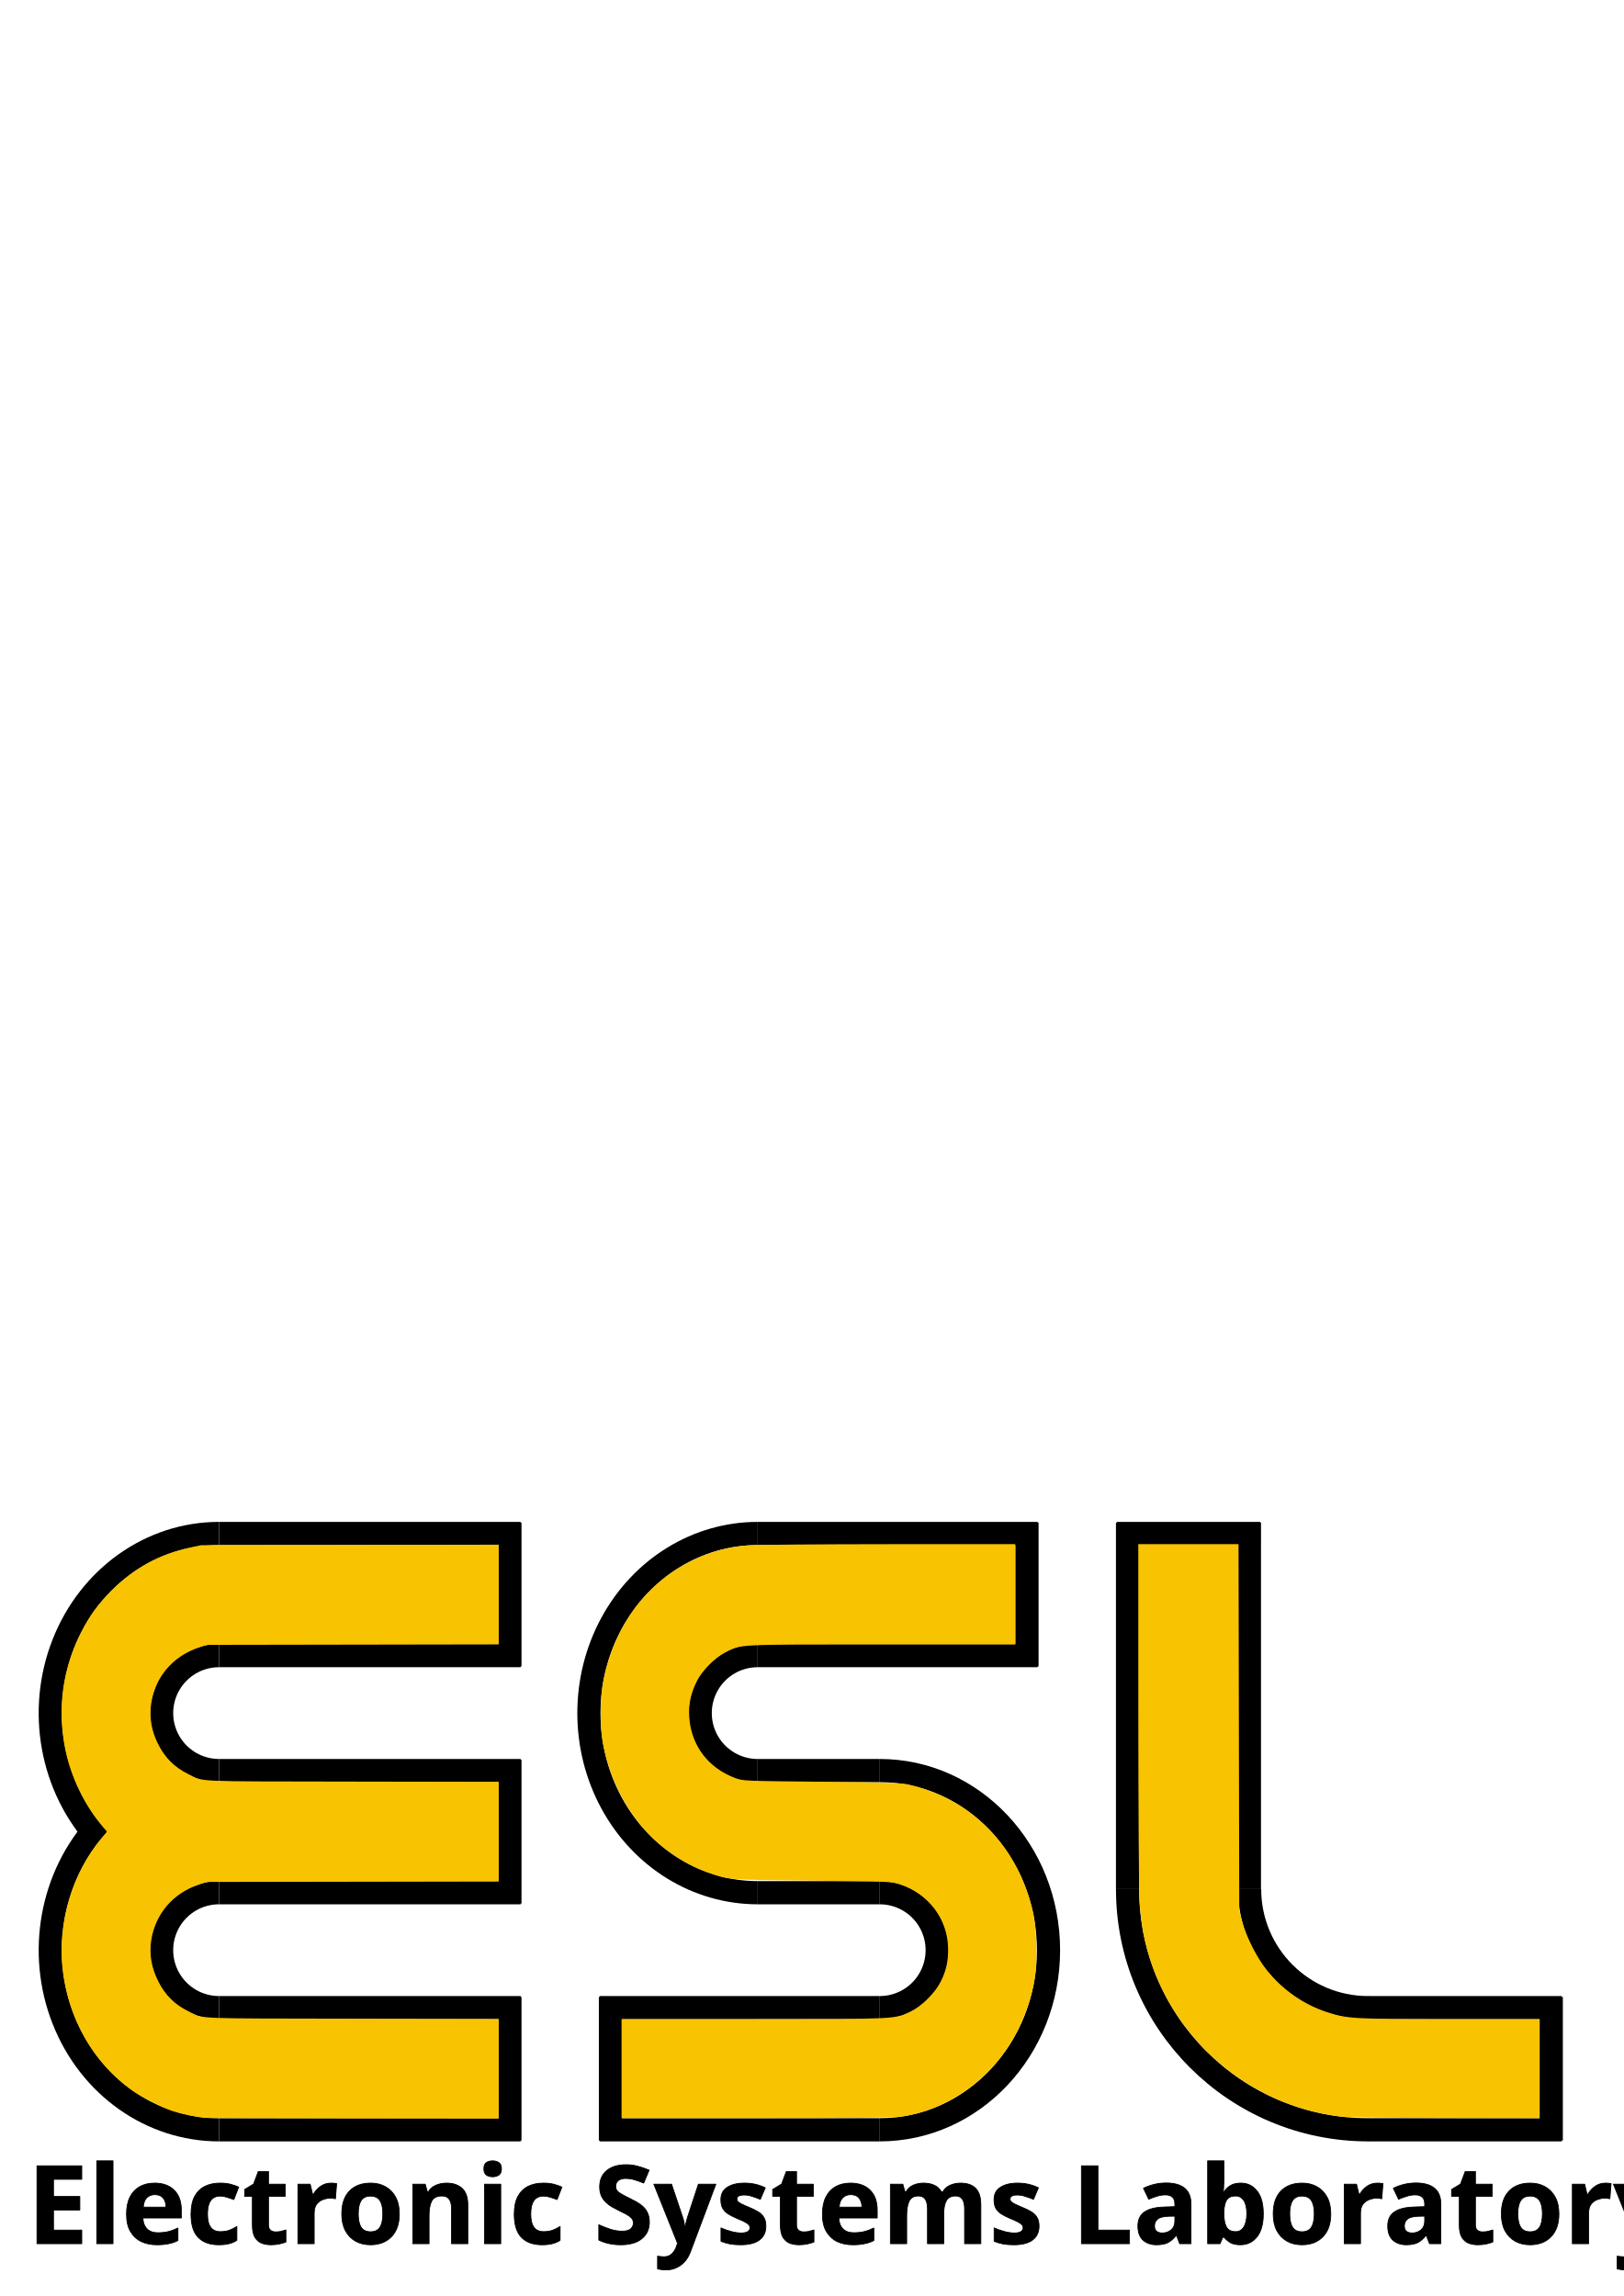
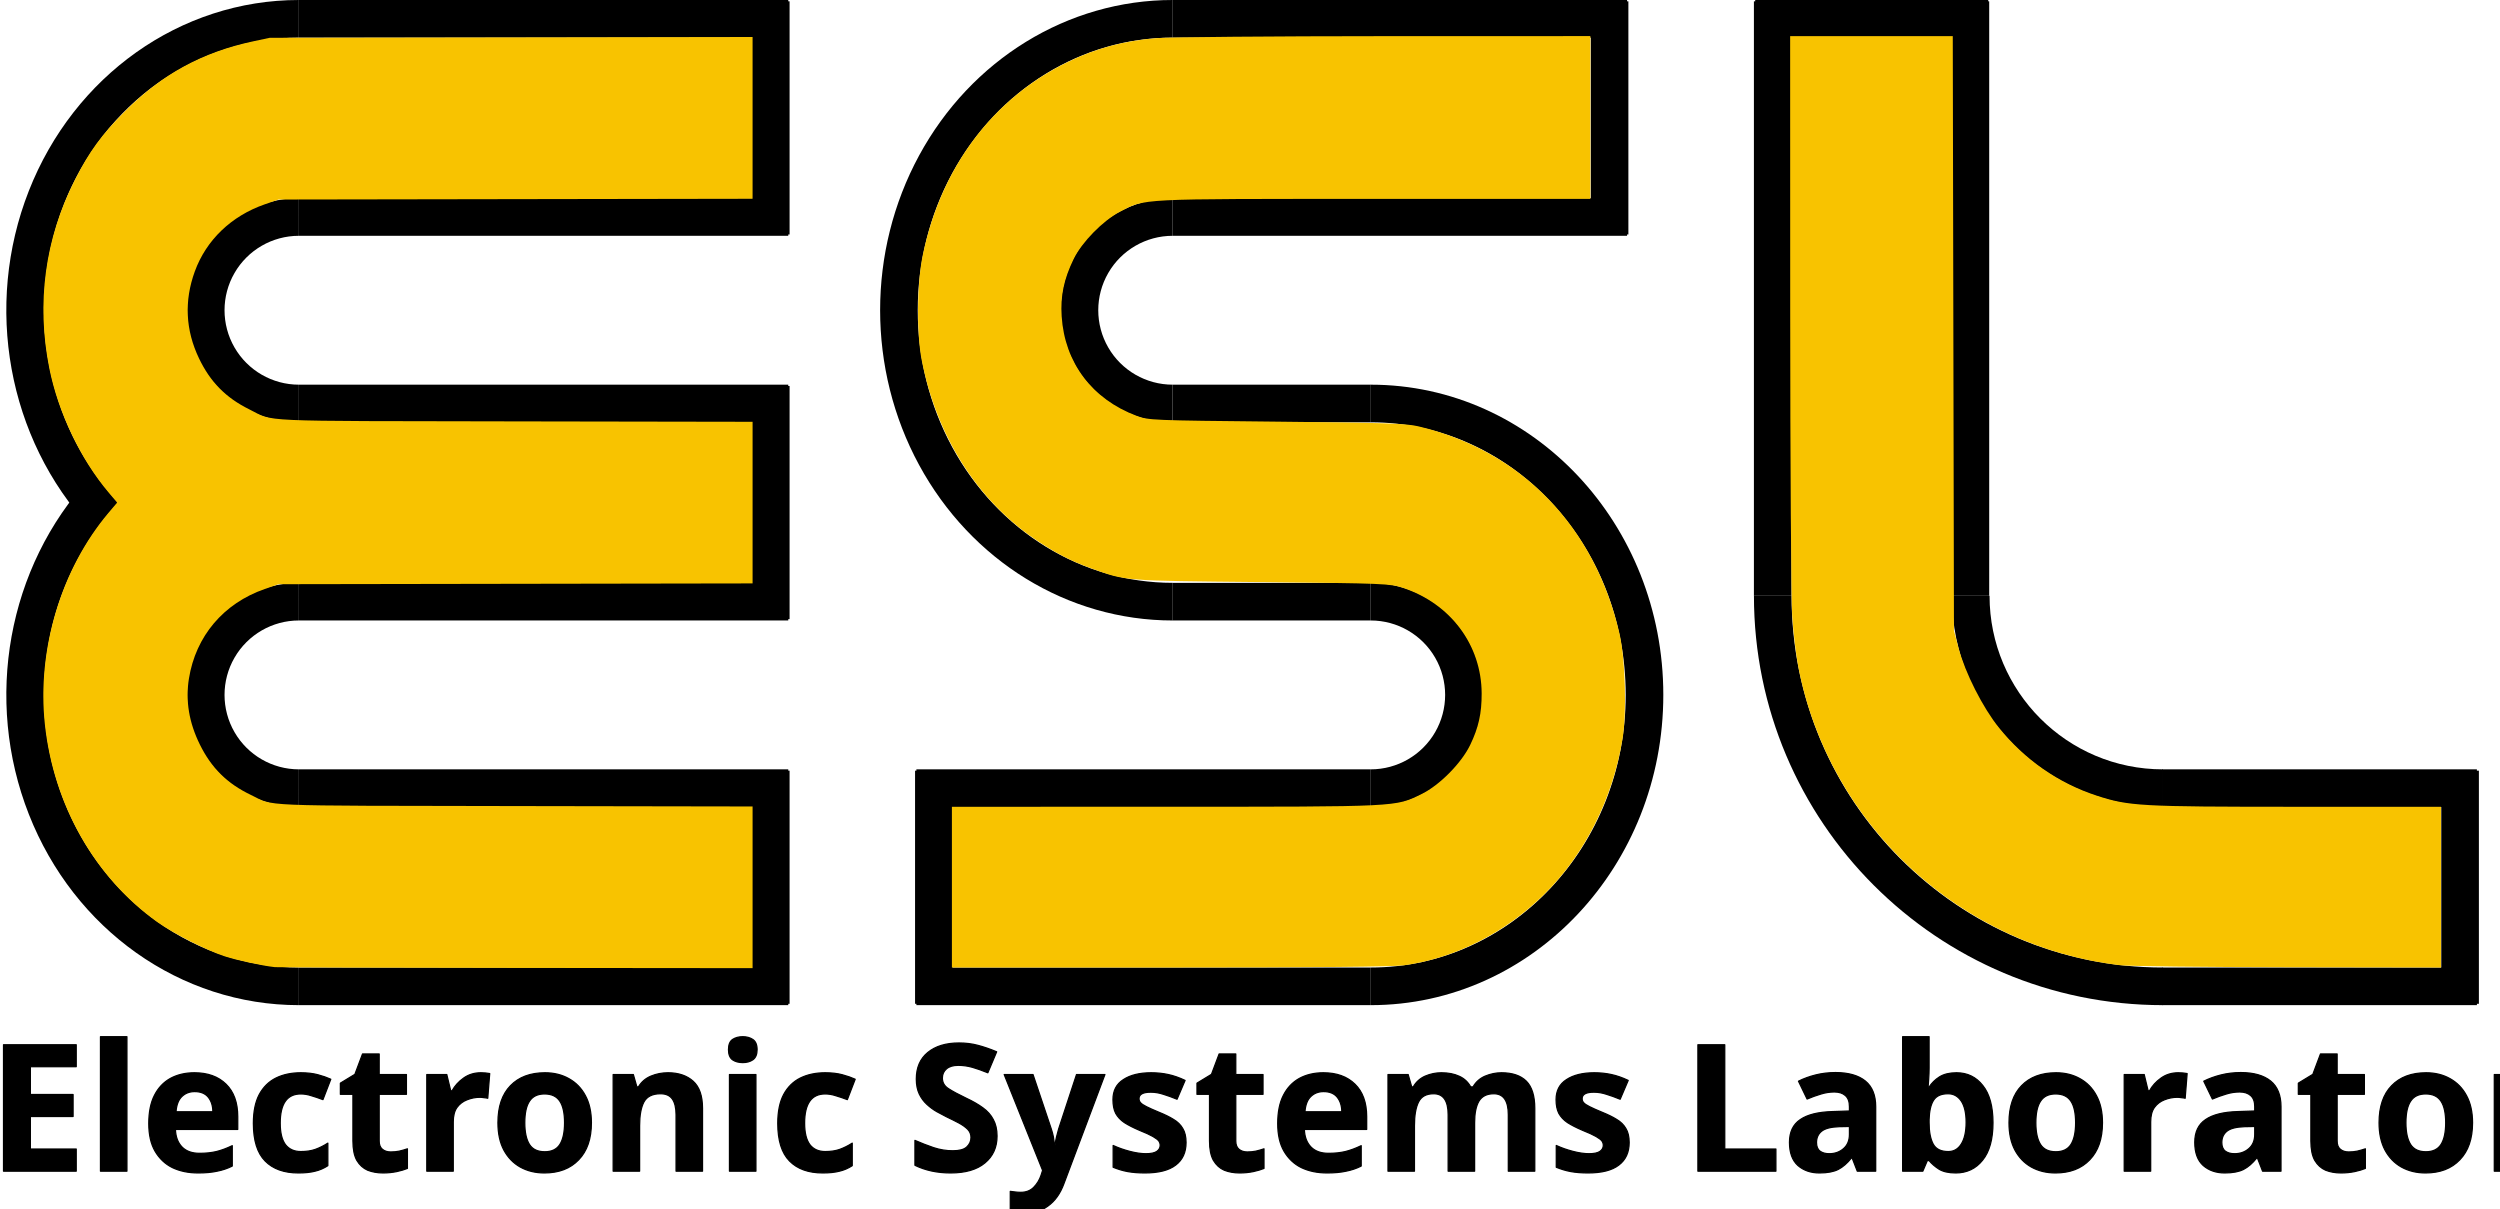
- <svg xmlns="http://www.w3.org/2000/svg" width="210mm" height="297mm" viewBox="0 0 210 297" version="1.1" id="svg1609">
+ <svg xmlns="http://www.w3.org/2000/svg" width="199.312mm" height="96.315mm" viewBox="0 0 199.312 96.315" version="1.1" id="svg1609">
  <defs id="defs1603" />
-   <g id="layer1">
+   <g id="layer1" transform="translate(-4.499999,-196.8645)">
    <g transform="matrix(0.9288531,0,0,0.9293344,0.4622908,93.81473)" id="g1499" style="stroke-width:1.076">
      <path transform="rotate(90)" d="M 155.053,-13.269 A 25,23.495 0 0 1 127.852,-8.324 25,23.495 0 0 1 112.5,-29.999" id="path837-9" style="opacity:1;fill:none;fill-opacity:1;stroke:#000000;stroke-width:3.229;stroke-linejoin:round;stroke-miterlimit:4;stroke-dasharray:none;stroke-dashoffset:0;stroke-opacity:1" />
      <path transform="rotate(90)" d="m 145.5,-30.001 a 8,7.997 0 0 1 -4,6.925 8,7.997 0 0 1 -8,0 8,7.997 0 0 1 -4,-6.925" id="path837-7-8" style="opacity:1;fill:none;fill-opacity:1;stroke:#000000;stroke-width:3.229;stroke-linejoin:round;stroke-miterlimit:4;stroke-dasharray:none;stroke-dashoffset:0;stroke-opacity:1" />
      <path id="path919-92" d="M 30.004,112.5 H 72.004" style="opacity:1;fill:none;fill-opacity:1;stroke:#000000;stroke-width:3.229;stroke-linejoin:round;stroke-miterlimit:4;stroke-dasharray:none;stroke-dashoffset:0;stroke-opacity:1" />
      <path id="path921-02" d="m 70.504,111 v 20" style="opacity:1;fill:none;fill-opacity:1;stroke:#000000;stroke-width:3.229;stroke-linejoin:round;stroke-miterlimit:4;stroke-dasharray:none;stroke-dashoffset:0;stroke-opacity:1" />
      <path id="path919-3-56" d="M 30.004,129.5 H 72.004" style="opacity:1;fill:none;fill-opacity:1;stroke:#000000;stroke-width:3.229;stroke-linejoin:round;stroke-miterlimit:4;stroke-dasharray:none;stroke-dashoffset:0;stroke-opacity:1" />
      <path id="path919-3-7-9" d="M 30.004,145.5 H 72.004" style="opacity:1;fill:none;fill-opacity:1;stroke:#000000;stroke-width:3.229;stroke-linejoin:round;stroke-miterlimit:4;stroke-dasharray:none;stroke-dashoffset:0;stroke-opacity:1" />
      <path id="path921-6-2" d="m 70.504,144 v 20" style="opacity:1;fill:none;fill-opacity:1;stroke:#000000;stroke-width:3.229;stroke-linejoin:round;stroke-miterlimit:4;stroke-dasharray:none;stroke-dashoffset:0;stroke-opacity:1" />
      <path id="path919-3-5-1" d="M 30.004,162.5 H 72.004" style="opacity:1;fill:none;fill-opacity:1;stroke:#000000;stroke-width:3.229;stroke-linejoin:round;stroke-miterlimit:4;stroke-dasharray:none;stroke-dashoffset:0;stroke-opacity:1" />
      <path id="path919-3-7-5-4" d="M 30.004,178.5 H 72.004" style="opacity:1;fill:none;fill-opacity:1;stroke:#000000;stroke-width:3.229;stroke-linejoin:round;stroke-miterlimit:4;stroke-dasharray:none;stroke-dashoffset:0;stroke-opacity:1" />
      <path id="path921-6-3-7" d="m 70.504,177 v 20" style="opacity:1;fill:none;fill-opacity:1;stroke:#000000;stroke-width:3.229;stroke-linejoin:round;stroke-miterlimit:4;stroke-dasharray:none;stroke-dashoffset:0;stroke-opacity:1" />
      <path id="path919-3-5-2-08" d="M 30.004,195.5 H 72.004" style="opacity:1;fill:none;fill-opacity:1;stroke:#000000;stroke-width:3.229;stroke-linejoin:round;stroke-miterlimit:4;stroke-dasharray:none;stroke-dashoffset:0;stroke-opacity:1" />
      <path transform="rotate(90)" d="M 195.5,-30.001 A 25,23.495 0 0 1 180.16,-8.33 25,23.495 0 0 1 152.965,-13.254" id="path837-2-0" style="opacity:1;fill:none;fill-opacity:1;stroke:#000000;stroke-width:3.229;stroke-linejoin:round;stroke-miterlimit:4;stroke-dasharray:none;stroke-dashoffset:0;stroke-opacity:1" />
      <path transform="rotate(90)" d="m 178.5,-30.001 a 8,7.997 0 0 1 -4,6.925 8,7.997 0 0 1 -8,0 8,7.997 0 0 1 -4,-6.925" id="path837-7-4-1" style="opacity:1;fill:none;fill-opacity:1;stroke:#000000;stroke-width:3.229;stroke-linejoin:round;stroke-miterlimit:4;stroke-dasharray:none;stroke-dashoffset:0;stroke-opacity:1" />
      <path style="opacity:1;fill:#f8c300;fill-opacity:1;stroke:none;stroke-width:2.034;stroke-linejoin:round;stroke-miterlimit:4;stroke-dasharray:none;stroke-dashoffset:0;stroke-opacity:1" d="m 105.609,732.676 c -3.957,-0.417 -12.159,-2.177 -16.184,-3.473 -6.007,-1.935 -16.69,-7.358 -22.059,-11.198 C 47.159,703.552 33.834,680.107 30.991,654.004 28.356,629.821 36.258,603.551 51.638,585.362 l 2.798,-3.309 -2.799,-3.305 C 42.595,568.071 35.3,552.811 32.44,538.592 28.179,517.402 31.004,496.515 40.714,477.415 45.401,468.194 49.318,462.83 56.944,455.19 68.993,443.117 82.112,435.984 98.773,432.448 l 5.182,-1.1 78.307,-0.129 78.307,-0.129 v 26.222 26.222 l -76.89,0.128 -76.89,0.128 -4.488,1.563 c -10.831,3.773 -18.972,11.579 -22.672,21.74 -3.485,9.57 -3.03,19.032 1.357,28.192 3.689,7.702 8.704,12.78 16.355,16.557 8.291,4.093 0.284,3.734 86.575,3.882 l 76.654,0.132 v 26.201 26.201 l -76.89,0.128 -76.89,0.128 -4.488,1.563 c -13.381,4.661 -22.374,15.287 -24.585,29.05 -1.15,7.158 0.022,14.23 3.54,21.355 3.777,7.65 8.854,12.666 16.557,16.355 7.904,3.785 0.258,3.464 86.102,3.612 l 76.654,0.132 v 26.211 26.211 l -76.654,-0.076 c -42.159,-0.042 -77.398,-0.154 -78.307,-0.25 z" id="path1516" transform="scale(0.2645833)" />
    </g>
    <g transform="matrix(0.9288531,0,0,0.9293344,0.461361,186.7482)" id="g1339-4" style="stroke-width:1.076">
      <path transform="rotate(90)" d="m 62.5,-105.004 a 25,23.499 0 0 1 -12.5,20.351 25,23.499 0 0 1 -25,-10e-7 25,23.499 0 0 1 -12.5,-20.351" id="path837-8-8" style="opacity:1;fill:none;fill-opacity:1;stroke:#000000;stroke-width:3.229;stroke-linejoin:round;stroke-miterlimit:4;stroke-dasharray:none;stroke-dashoffset:0;stroke-opacity:1" />
      <path transform="rotate(90)" d="m 45.5,-105 a 8,8.001 0 0 1 -4,6.929 8,8.001 0 0 1 -8,-1e-6 8,8.001 0 0 1 -4,-6.929" id="path837-7-2-5" style="opacity:1;fill:none;fill-opacity:1;stroke:#000000;stroke-width:3.229;stroke-linejoin:round;stroke-miterlimit:4;stroke-dasharray:none;stroke-dashoffset:0;stroke-opacity:1" />
      <path id="path919-5-9" d="m 105,12.5 h 39" style="opacity:1;fill:none;fill-opacity:1;stroke:#000000;stroke-width:3.229;stroke-linejoin:round;stroke-miterlimit:4;stroke-dasharray:none;stroke-dashoffset:0;stroke-opacity:1" />
      <path id="path921-9-0" d="M 142.5,11 V 31" style="opacity:1;fill:none;fill-opacity:1;stroke:#000000;stroke-width:3.229;stroke-linejoin:round;stroke-miterlimit:4;stroke-dasharray:none;stroke-dashoffset:0;stroke-opacity:1" />
      <path id="path919-3-76-9" d="m 105,29.5 h 39" style="opacity:1;fill:none;fill-opacity:1;stroke:#000000;stroke-width:3.229;stroke-linejoin:round;stroke-miterlimit:4;stroke-dasharray:none;stroke-dashoffset:0;stroke-opacity:1" />
      <path id="path919-3-7-4-4" d="m 105.005,45.5 h 17" style="opacity:1;fill:none;fill-opacity:1;stroke:#000000;stroke-width:3.229;stroke-linejoin:round;stroke-miterlimit:4;stroke-dasharray:none;stroke-dashoffset:0;stroke-opacity:1" />
      <path id="path919-3-5-20-3" d="m 105,62.5 h 17" style="opacity:1;fill:none;fill-opacity:1;stroke:#000000;stroke-width:3.229;stroke-linejoin:round;stroke-miterlimit:4;stroke-dasharray:none;stroke-dashoffset:0;stroke-opacity:1" />
      <path id="path919-3-7-5-7-4" d="m 122.003,78.5 h -39" style="opacity:1;fill:none;fill-opacity:1;stroke:#000000;stroke-width:3.229;stroke-linejoin:round;stroke-miterlimit:4;stroke-dasharray:none;stroke-dashoffset:0;stroke-opacity:1" />
      <path id="path921-6-3-9-4" d="M 84.503,77 V 97" style="opacity:1;fill:none;fill-opacity:1;stroke:#000000;stroke-width:3.229;stroke-linejoin:round;stroke-miterlimit:4;stroke-dasharray:none;stroke-dashoffset:0;stroke-opacity:1" />
      <path id="path919-3-5-2-0-2" d="M 122.003,95.5 H 83.003" style="opacity:1;fill:none;fill-opacity:1;stroke:#000000;stroke-width:3.229;stroke-linejoin:round;stroke-miterlimit:4;stroke-dasharray:none;stroke-dashoffset:0;stroke-opacity:1" />
-       <path transform="rotate(90)" d="M 45.5,-122 A 25,23.498 0 0 1 70.5,-145.498 25,23.498 0 0 1 95.5,-122" id="path837-2-3-5" style="opacity:1;fill:none;fill-opacity:1;stroke:#000000;stroke-width:3.229;stroke-linejoin:round;stroke-miterlimit:4;stroke-dasharray:none;stroke-dashoffset:0;stroke-opacity:1" />
+       <path transform="rotate(90)" d="m 45.5,-122 a 25,23.498 0 0 1 25,-23.498 25,23.498 0 0 1 25,23.498" id="path837-2-3-5" style="opacity:1;fill:none;fill-opacity:1;stroke:#000000;stroke-width:3.229;stroke-linejoin:round;stroke-miterlimit:4;stroke-dasharray:none;stroke-dashoffset:0;stroke-opacity:1" />
      <path transform="matrix(0,1,1,0,0,0)" d="m 78.5,122 a 8,8.001 0 0 1 -4,6.929 8,8.001 0 0 1 -8,0 8,8.001 0 0 1 -4,-6.929" id="path837-7-4-6-1" style="opacity:1;fill:none;fill-opacity:1;stroke:#000000;stroke-width:3.229;stroke-linejoin:round;stroke-miterlimit:4;stroke-dasharray:none;stroke-dashoffset:0;stroke-opacity:1" />
      <path style="opacity:1;fill:#f8c300;fill-opacity:1;stroke:none;stroke-width:0.538;stroke-linejoin:round;stroke-miterlimit:4;stroke-dasharray:none;stroke-dashoffset:0;stroke-opacity:1" d="m 86.051,86.991 v -6.894 l 18.341,-0.003 c 20.17,-0.003 19.696,0.02 21.965,-1.084 1.534,-0.747 3.427,-2.657 4.179,-4.216 0.721,-1.495 0.992,-2.716 0.985,-4.426 -0.018,-4.147 -2.666,-7.694 -6.755,-9.049 -1.11,-0.368 -1.521,-0.385 -12.198,-0.496 -11.941,-0.124 -11.542,-0.092 -14.496,-1.153 -1.836,-0.66 -3.188,-1.361 -4.976,-2.583 -4.897,-3.347 -8.361,-8.838 -9.631,-15.268 -0.468,-2.368 -0.423,-6.654 0.094,-9.098 1.598,-7.549 6.022,-13.413 12.477,-16.538 2.405,-1.164 4.828,-1.81 7.604,-2.027 1.167,-0.091 10.017,-0.167 19.666,-0.17 l 17.545,-0.004 v 6.983 6.983 h -18.58 c -20.493,0 -19.591,-0.046 -21.813,1.113 -1.437,0.749 -3.256,2.606 -3.951,4.032 -0.849,1.742 -1.149,3.169 -1.035,4.93 0.257,3.98 2.605,7.098 6.43,8.536 1.008,0.379 1.278,0.39 11.991,0.498 9.32,0.094 11.145,0.154 12.198,0.403 8.843,2.094 15.139,8.581 17.263,17.787 0.496,2.151 0.631,6.774 0.262,9.018 -0.846,5.146 -3.25,9.919 -6.724,13.345 -3.347,3.301 -7.646,5.477 -12.027,6.086 -0.9,0.125 -7.727,0.19 -20.089,0.19 H 86.051 Z" id="path1519" />
    </g>
    <g transform="matrix(0.9288531,0,0,0.9293344,0.461361,186.7482)" id="g1349-5" style="stroke-width:1.076">
      <path id="path919-9-8" d="m 156.503,62 v -51" style="opacity:1;fill:none;fill-opacity:1;stroke:#000000;stroke-width:3.229;stroke-linejoin:round;stroke-miterlimit:4;stroke-dasharray:none;stroke-dashoffset:0;stroke-opacity:1" />
      <path id="path921-0-5" d="m 155,12.5 h 20" style="opacity:1;fill:none;fill-opacity:1;stroke:#000000;stroke-width:3.229;stroke-linejoin:round;stroke-miterlimit:4;stroke-dasharray:none;stroke-dashoffset:0;stroke-opacity:1" />
      <path id="path919-3-1-3" d="m 173.47,62 v -51" style="opacity:1;fill:none;fill-opacity:1;stroke:#000000;stroke-width:3.229;stroke-linejoin:round;stroke-miterlimit:4;stroke-dasharray:none;stroke-dashoffset:0;stroke-opacity:1" />
      <path id="path919-3-7-5-6-4" d="m 189.942,78.5 h 27" style="opacity:1;fill:none;fill-opacity:1;stroke:#000000;stroke-width:3.229;stroke-linejoin:round;stroke-miterlimit:4;stroke-dasharray:none;stroke-dashoffset:0;stroke-opacity:1" />
      <path id="path921-6-3-0-2" d="M 215.5,77 V 97" style="opacity:1;fill:none;fill-opacity:1;stroke:#000000;stroke-width:3.229;stroke-linejoin:round;stroke-miterlimit:4;stroke-dasharray:none;stroke-dashoffset:0;stroke-opacity:1" />
      <path id="path919-3-5-2-9-2" d="m 189.945,95.5 h 27" style="opacity:1;fill:none;fill-opacity:1;stroke:#000000;stroke-width:3.229;stroke-linejoin:round;stroke-miterlimit:4;stroke-dasharray:none;stroke-dashoffset:0;stroke-opacity:1" />
      <path transform="rotate(90)" d="m 95.5,-190.006 a 33.5,33.5 0 0 1 -33.5,33.5" id="path837-2-7-7" style="opacity:1;fill:none;fill-opacity:1;stroke:#000000;stroke-width:3.229;stroke-linejoin:round;stroke-miterlimit:4;stroke-dasharray:none;stroke-dashoffset:0;stroke-opacity:1" />
      <path transform="rotate(90)" d="m 78.5,-190 a 16.5,16.5 0 0 1 -16.5,16.5" id="path837-7-4-8-6" style="opacity:1;fill:none;fill-opacity:1;stroke:#000000;stroke-width:3.229;stroke-linejoin:round;stroke-miterlimit:4;stroke-dasharray:none;stroke-dashoffset:0;stroke-opacity:1" />
      <path style="opacity:1;fill:#f8c300;fill-opacity:1;stroke:none;stroke-width:0.538;stroke-linejoin:round;stroke-miterlimit:4;stroke-dasharray:none;stroke-dashoffset:0;stroke-opacity:1" d="m 186.343,93.692 c -13.716,-1.599 -24.999,-12.029 -27.637,-25.549 -0.206,-1.058 -0.448,-3.077 -0.536,-4.486 -0.089,-1.41 -0.163,-13.163 -0.166,-26.119 l -0.005,-23.555 h 6.979 6.979 l 0.051,25.5 0.051,25.5 0.398,1.503 c 0.56,2.113 2.078,5.106 3.455,6.816 2.218,2.753 5.095,4.757 8.374,5.832 2.77,0.908 3.716,0.961 17.154,0.963 l 12.419,0.001 v 6.894 6.894 l -13.126,-0.023 c -7.219,-0.013 -13.695,-0.089 -14.392,-0.17 z" id="path1522" />
    </g>
    <text xml:space="preserve" style="font-style:normal;font-variant:normal;font-weight:bold;font-stretch:normal;font-size:14.111px;line-height:1.25;font-family:'Trebuchet MS';-inkscape-font-specification:'Trebuchet MS, Bold';font-variant-ligatures:normal;font-variant-caps:normal;font-variant-numeric:normal;font-feature-settings:normal;text-align:start;writing-mode:lr-tb;text-anchor:start;opacity:1;fill:#000000;fill-opacity:1;stroke:#000000;stroke-width:0.1;stroke-linejoin:round;stroke-miterlimit:4;stroke-dasharray:none;stroke-dashoffset:0;stroke-opacity:1" x="3.517" y="290.199" id="text2238" transform="scale(0.9998747,1.000125)">
      <tspan id="tspan2236" x="3.517" y="290.199" style="font-style:normal;font-variant:normal;font-weight:bold;font-stretch:normal;font-size:14.111px;font-family:'Trebuchet MS';-inkscape-font-specification:'Trebuchet MS, Bold';font-variant-ligatures:normal;font-variant-caps:normal;font-variant-numeric:normal;font-feature-settings:normal;text-align:start;writing-mode:lr-tb;text-anchor:start;fill:#000000;fill-opacity:1;stroke:#000000;stroke-width:0.1;stroke-miterlimit:4;stroke-dasharray:none;stroke-opacity:1">Electronic Systems Laboratory</tspan>
    </text>
  </g>
</svg>
